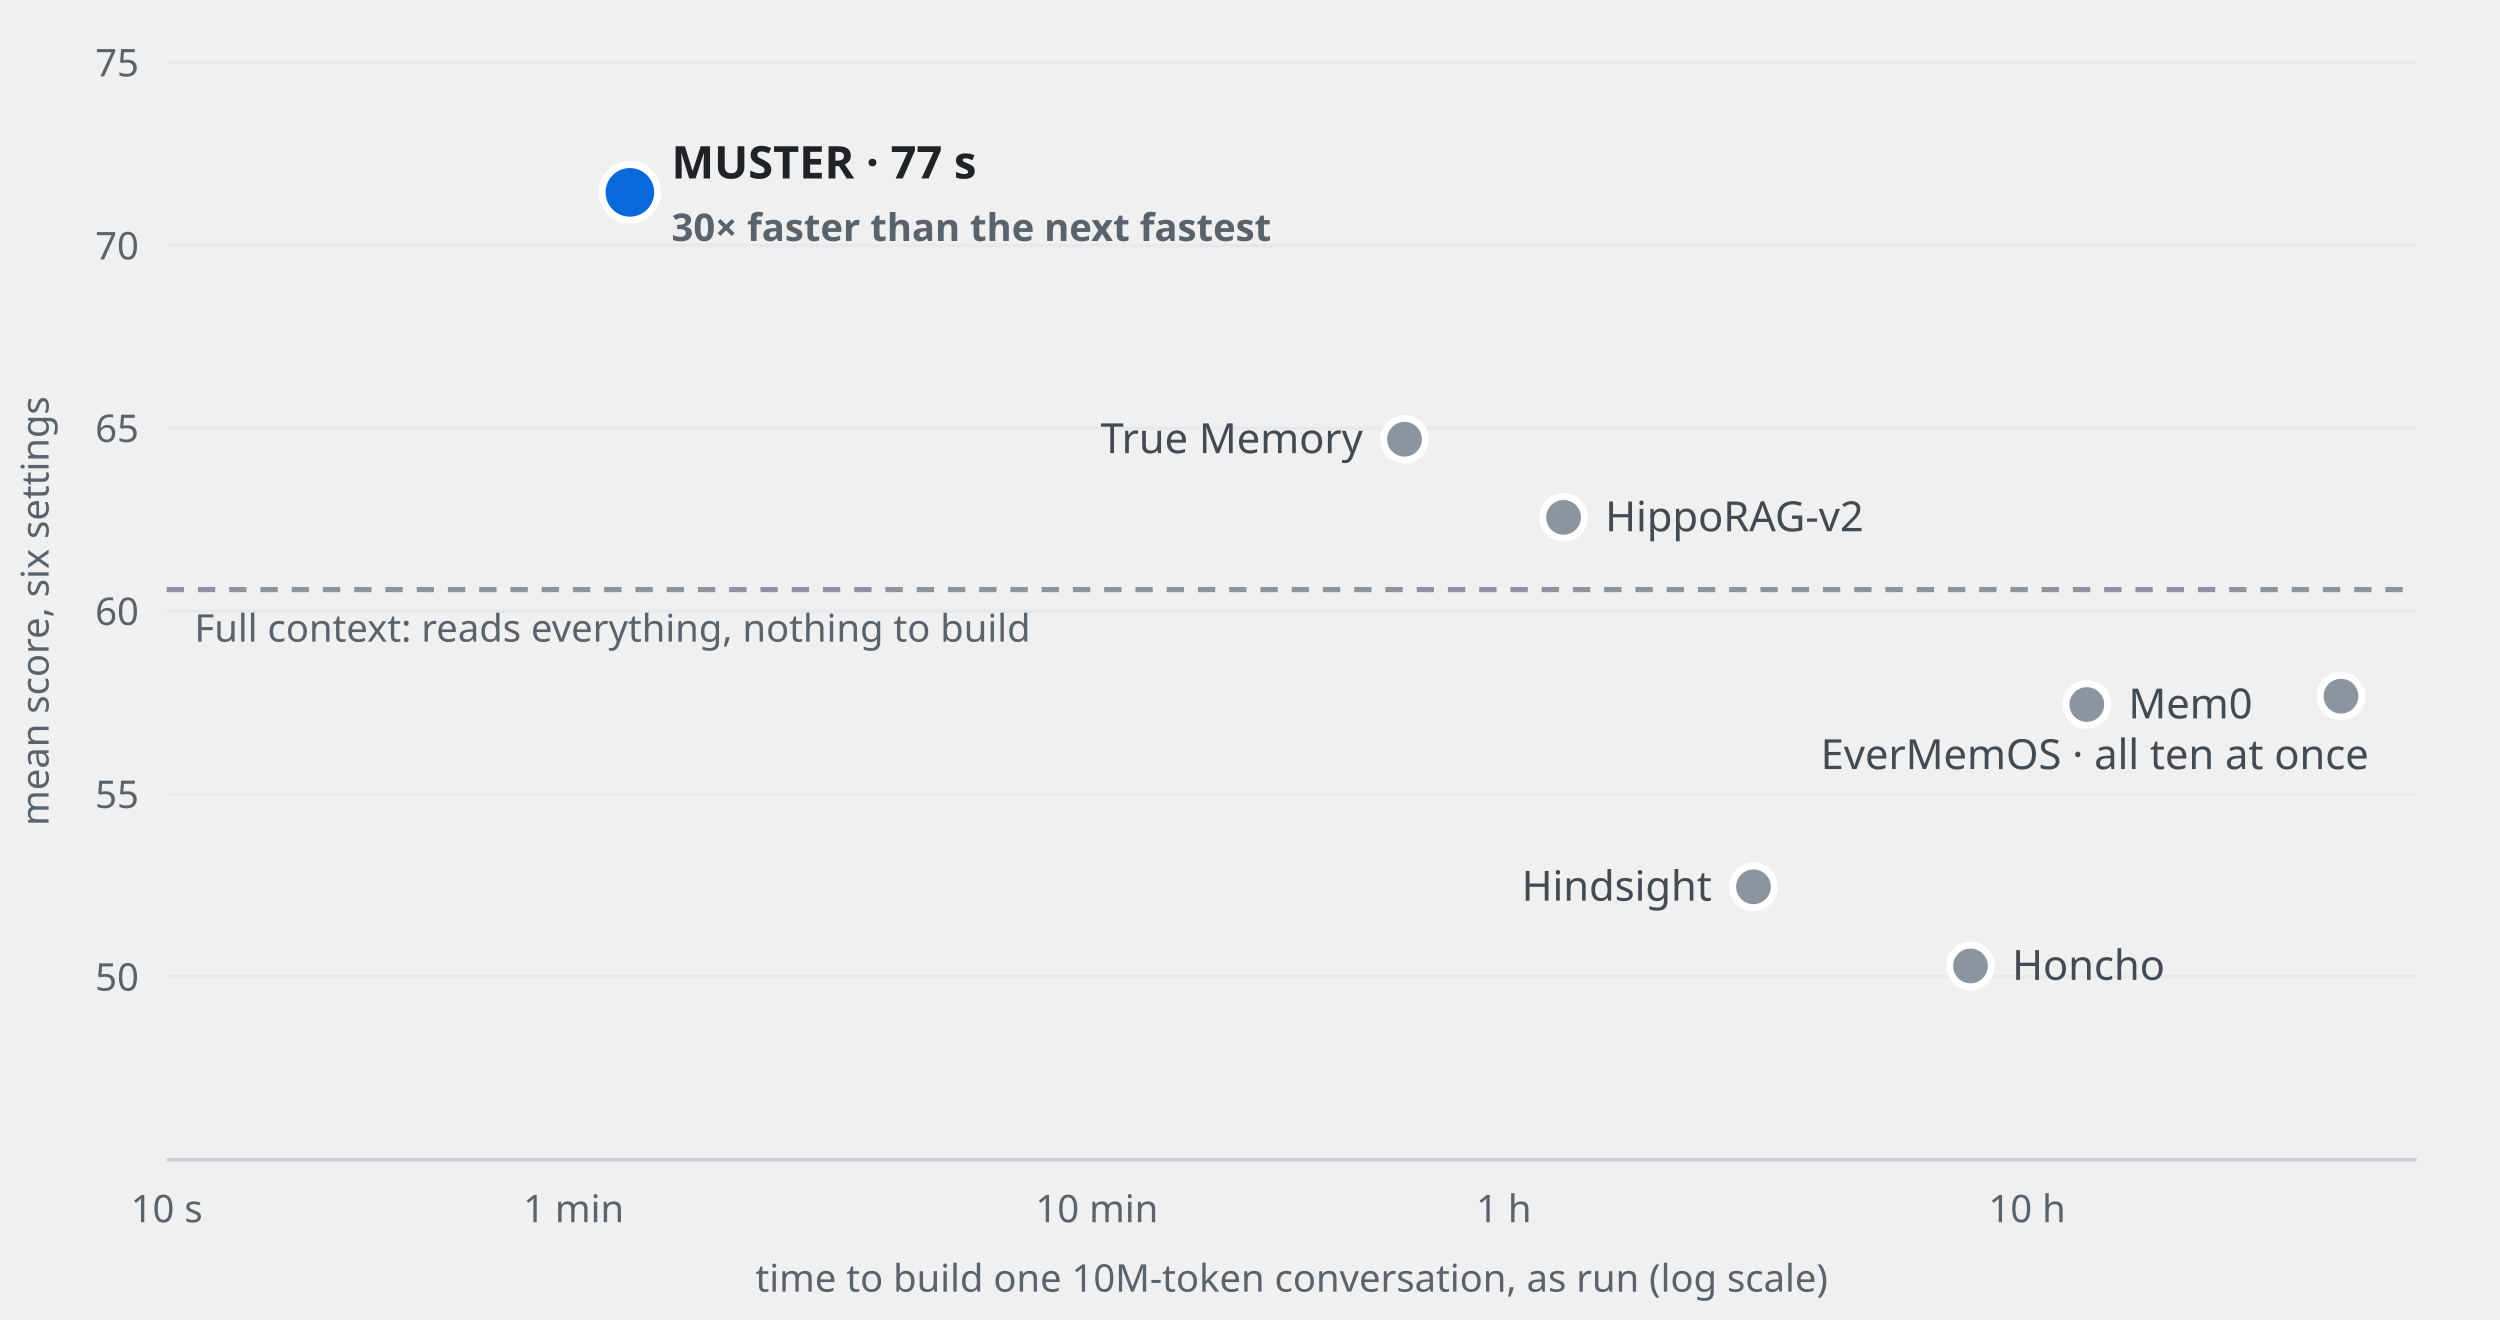
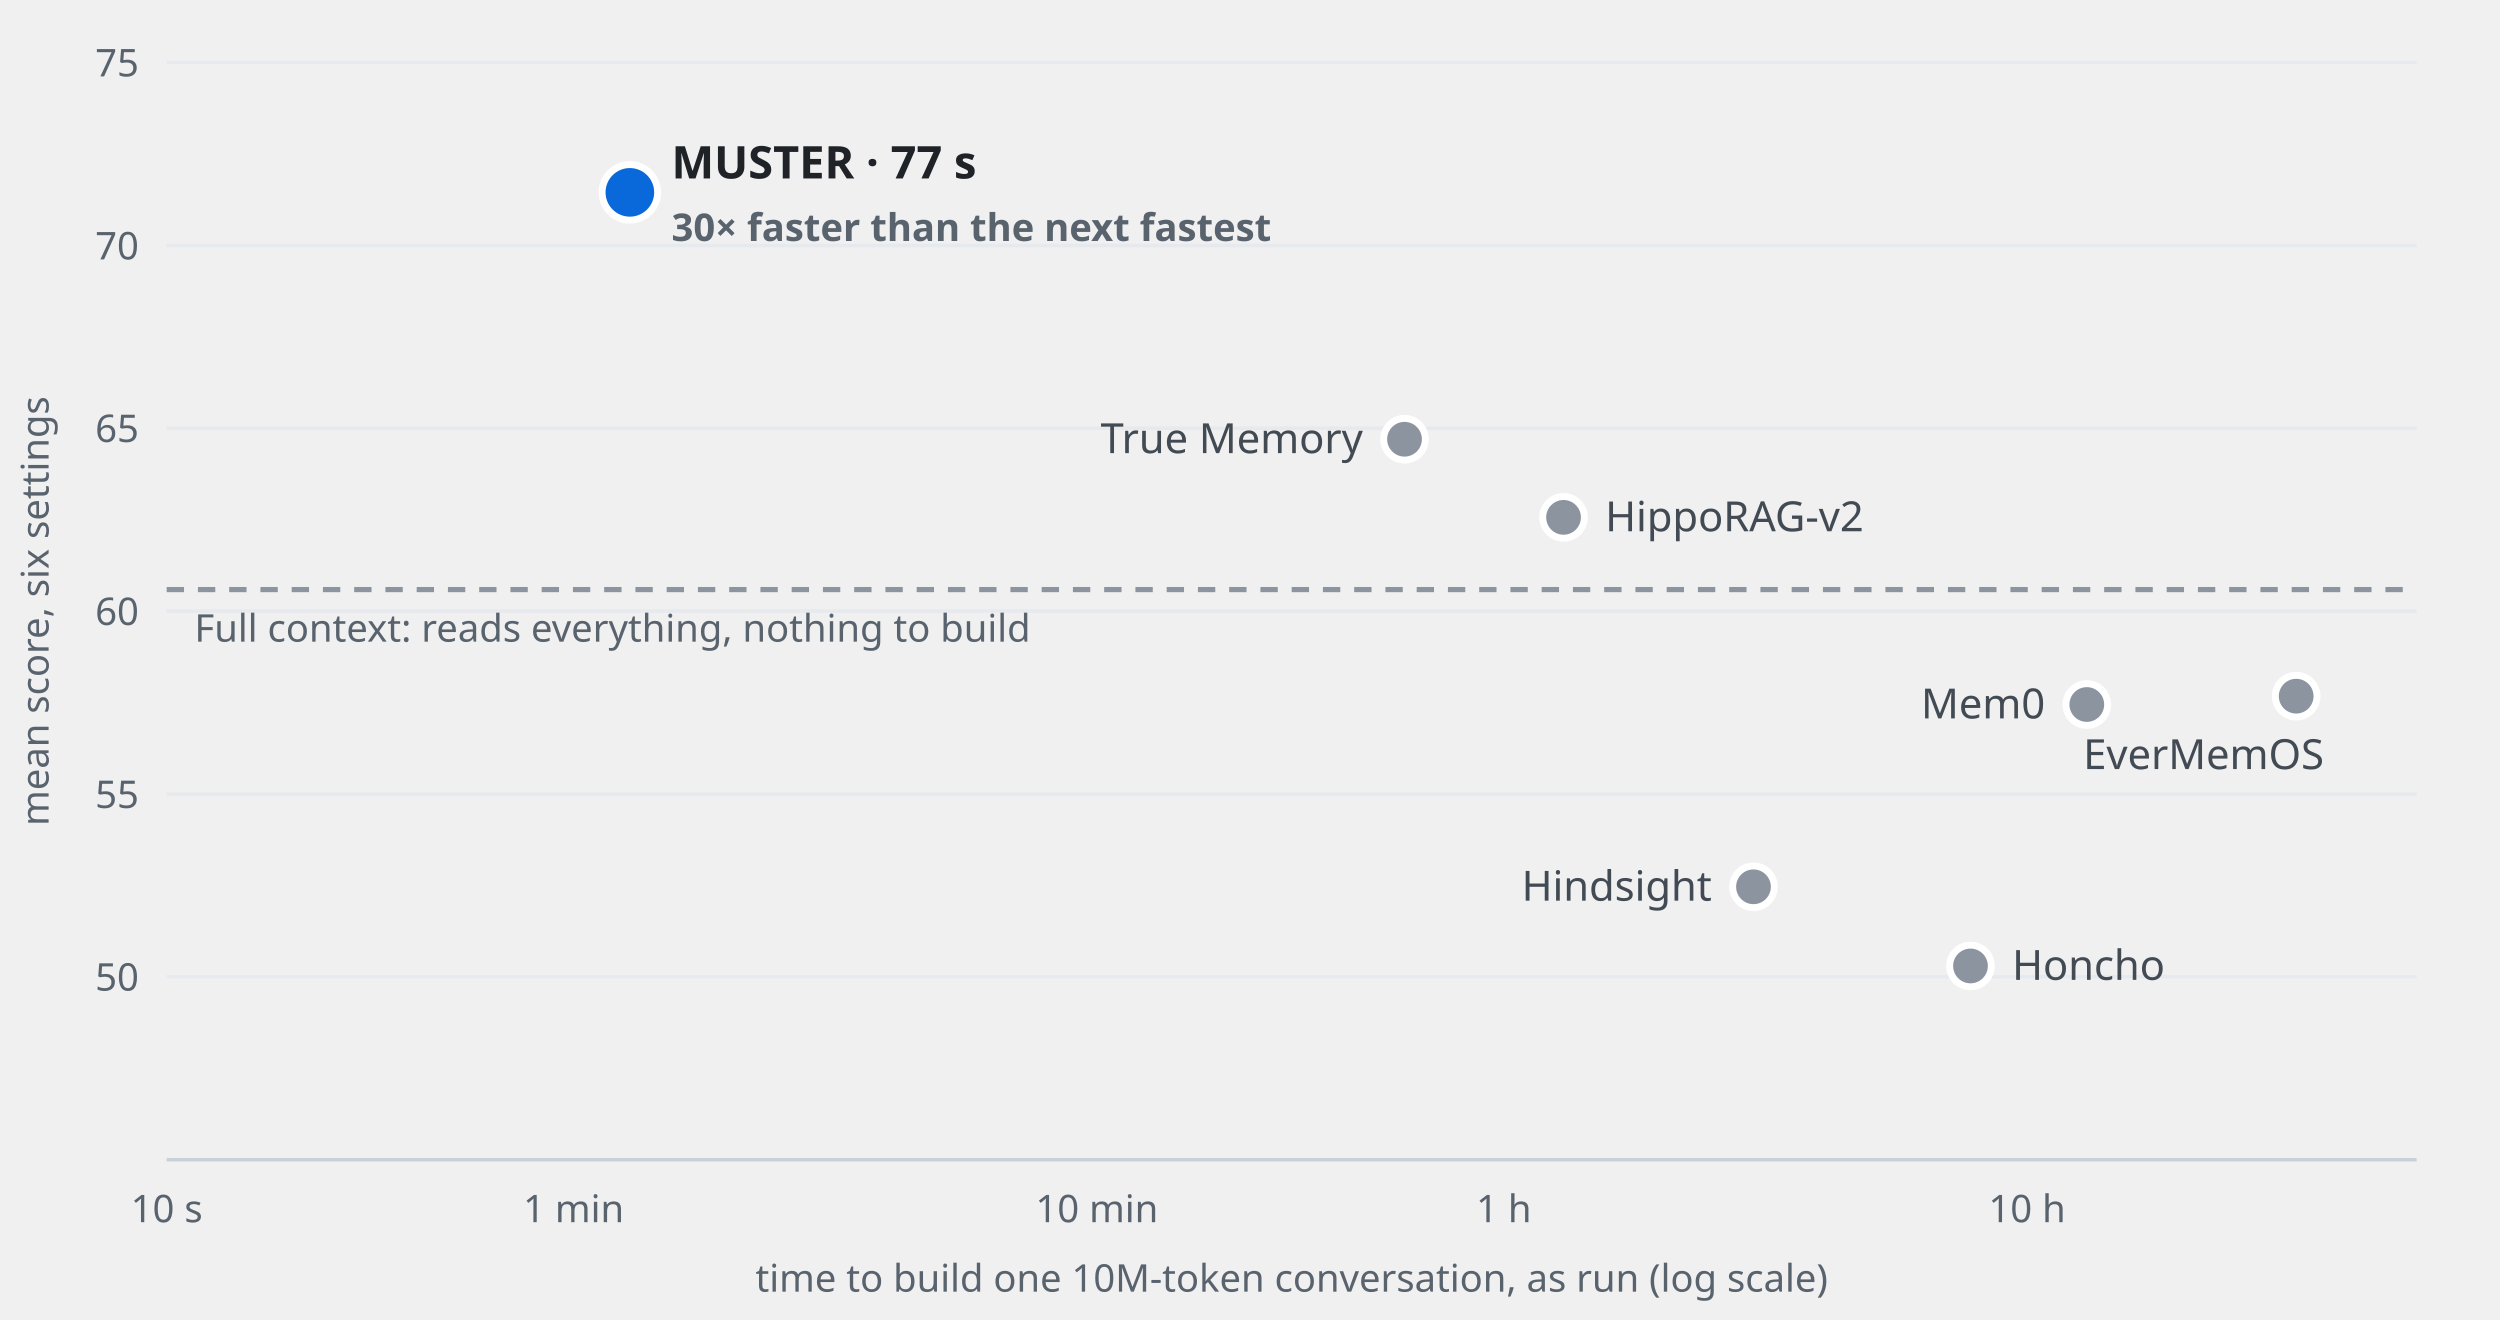
<svg xmlns="http://www.w3.org/2000/svg" viewBox="0 0 720 380" width="720" height="380" role="img" aria-labelledby="t d">
  <style>text{font-family:-apple-system,BlinkMacSystemFont,"Segoe UI","Noto Sans",Helvetica,Arial,sans-serif}</style>
  <g stroke="#e6e9ed" stroke-width="1">
    <line x1="48" x2="696" y1="281.3" y2="281.3" />
    <line x1="48" x2="696" y1="228.7" y2="228.7" />
    <line x1="48" x2="696" y1="176.0" y2="176.0" />
    <line x1="48" x2="696" y1="123.3" y2="123.3" />
    <line x1="48" x2="696" y1="70.7" y2="70.7" />
    <line x1="48" x2="696" y1="18.0" y2="18.0" />
  </g>
  <line x1="48" x2="696" y1="334" y2="334" stroke="#c8d1da" stroke-width="1" />
  <text x="40.0" y="285.3" font-size="11" fill="#59636e" text-anchor="end">50</text>
  <text x="40.0" y="232.7" font-size="11" fill="#59636e" text-anchor="end">55</text>
  <text x="40.0" y="180.0" font-size="11" fill="#59636e" text-anchor="end">60</text>
  <text x="40.0" y="127.3" font-size="11" fill="#59636e" text-anchor="end">65</text>
  <text x="40.0" y="74.7" font-size="11" fill="#59636e" text-anchor="end">70</text>
  <text x="40.0" y="22.0" font-size="11" fill="#59636e" text-anchor="end">75</text>
  <text x="48.0" y="352.0" font-size="11" fill="#59636e" text-anchor="middle">10 s</text>
  <text x="165.2" y="352.0" font-size="11" fill="#59636e" text-anchor="middle">1 min</text>
  <text x="315.9" y="352.0" font-size="11" fill="#59636e" text-anchor="middle">10 min</text>
  <text x="433.1" y="352.0" font-size="11" fill="#59636e" text-anchor="middle">1 h</text>
  <text x="583.8" y="352.0" font-size="11" fill="#59636e" text-anchor="middle">10 h</text>
  <text x="372.0" y="372.0" font-size="11" fill="#59636e" text-anchor="middle">time to build one 10M-token conversation, as run (log scale)</text>
  <text x="14.0" y="176.0" font-size="11" fill="#59636e" text-anchor="middle" transform="rotate(-90 14.0 176.0)">mean score, six settings</text>
  <line x1="48" x2="696" y1="169.8" y2="169.8" stroke="#8c959f" stroke-width="1.5" stroke-dasharray="5 4" />
  <text x="56.0" y="184.8" font-size="11" fill="#59636e">Full context: reads everything, nothing to build</text>
  <circle cx="404.5" cy="126.5" r="6" fill="#8c959f" stroke="#ffffff" stroke-width="2" />
  <text x="392.5" y="130.5" font-size="12" fill="#424a53" text-anchor="end">True Memory</text>
  <circle cx="601.0" cy="202.9" r="6" fill="#8c959f" stroke="#ffffff" stroke-width="2" />
-   <text x="613.0" y="206.9" font-size="12" fill="#424a53">Mem0</text>
-   <circle cx="674.2" cy="200.5" r="6" fill="#8c959f" stroke="#ffffff" stroke-width="2" />
-   <text x="682.2" y="221.5" font-size="12" fill="#424a53" text-anchor="end">EverMemOS · all ten at once</text>
+   <text x="589.0" y="206.9" font-size="12" fill="#424a53" text-anchor="end">Mem0</text>
+   <circle cx="661.3" cy="200.5" r="6" fill="#8c959f" stroke="#ffffff" stroke-width="2" />
+   <text x="669.3" y="221.5" font-size="12" fill="#424a53" text-anchor="end">EverMemOS</text>
  <circle cx="450.3" cy="149.0" r="6" fill="#8c959f" stroke="#ffffff" stroke-width="2" />
  <text x="462.3" y="153.0" font-size="12" fill="#424a53">HippoRAG-v2</text>
  <circle cx="505.0" cy="255.4" r="6" fill="#8c959f" stroke="#ffffff" stroke-width="2" />
  <text x="493.0" y="259.4" font-size="12" fill="#424a53" text-anchor="end">Hindsight</text>
  <circle cx="567.5" cy="278.2" r="6" fill="#8c959f" stroke="#ffffff" stroke-width="2" />
  <text x="579.5" y="282.2" font-size="12" fill="#424a53">Honcho</text>
  <circle cx="181.4" cy="55.4" r="8" fill="#0969da" stroke="#ffffff" stroke-width="2" />
  <text x="193.4" y="51.4" font-size="13" fill="#1f2328" font-weight="700">MUSTER · 77 s</text>
  <text x="193.4" y="69.4" font-size="11" fill="#59636e" font-weight="700">30× faster than the next fastest</text>
</svg>
